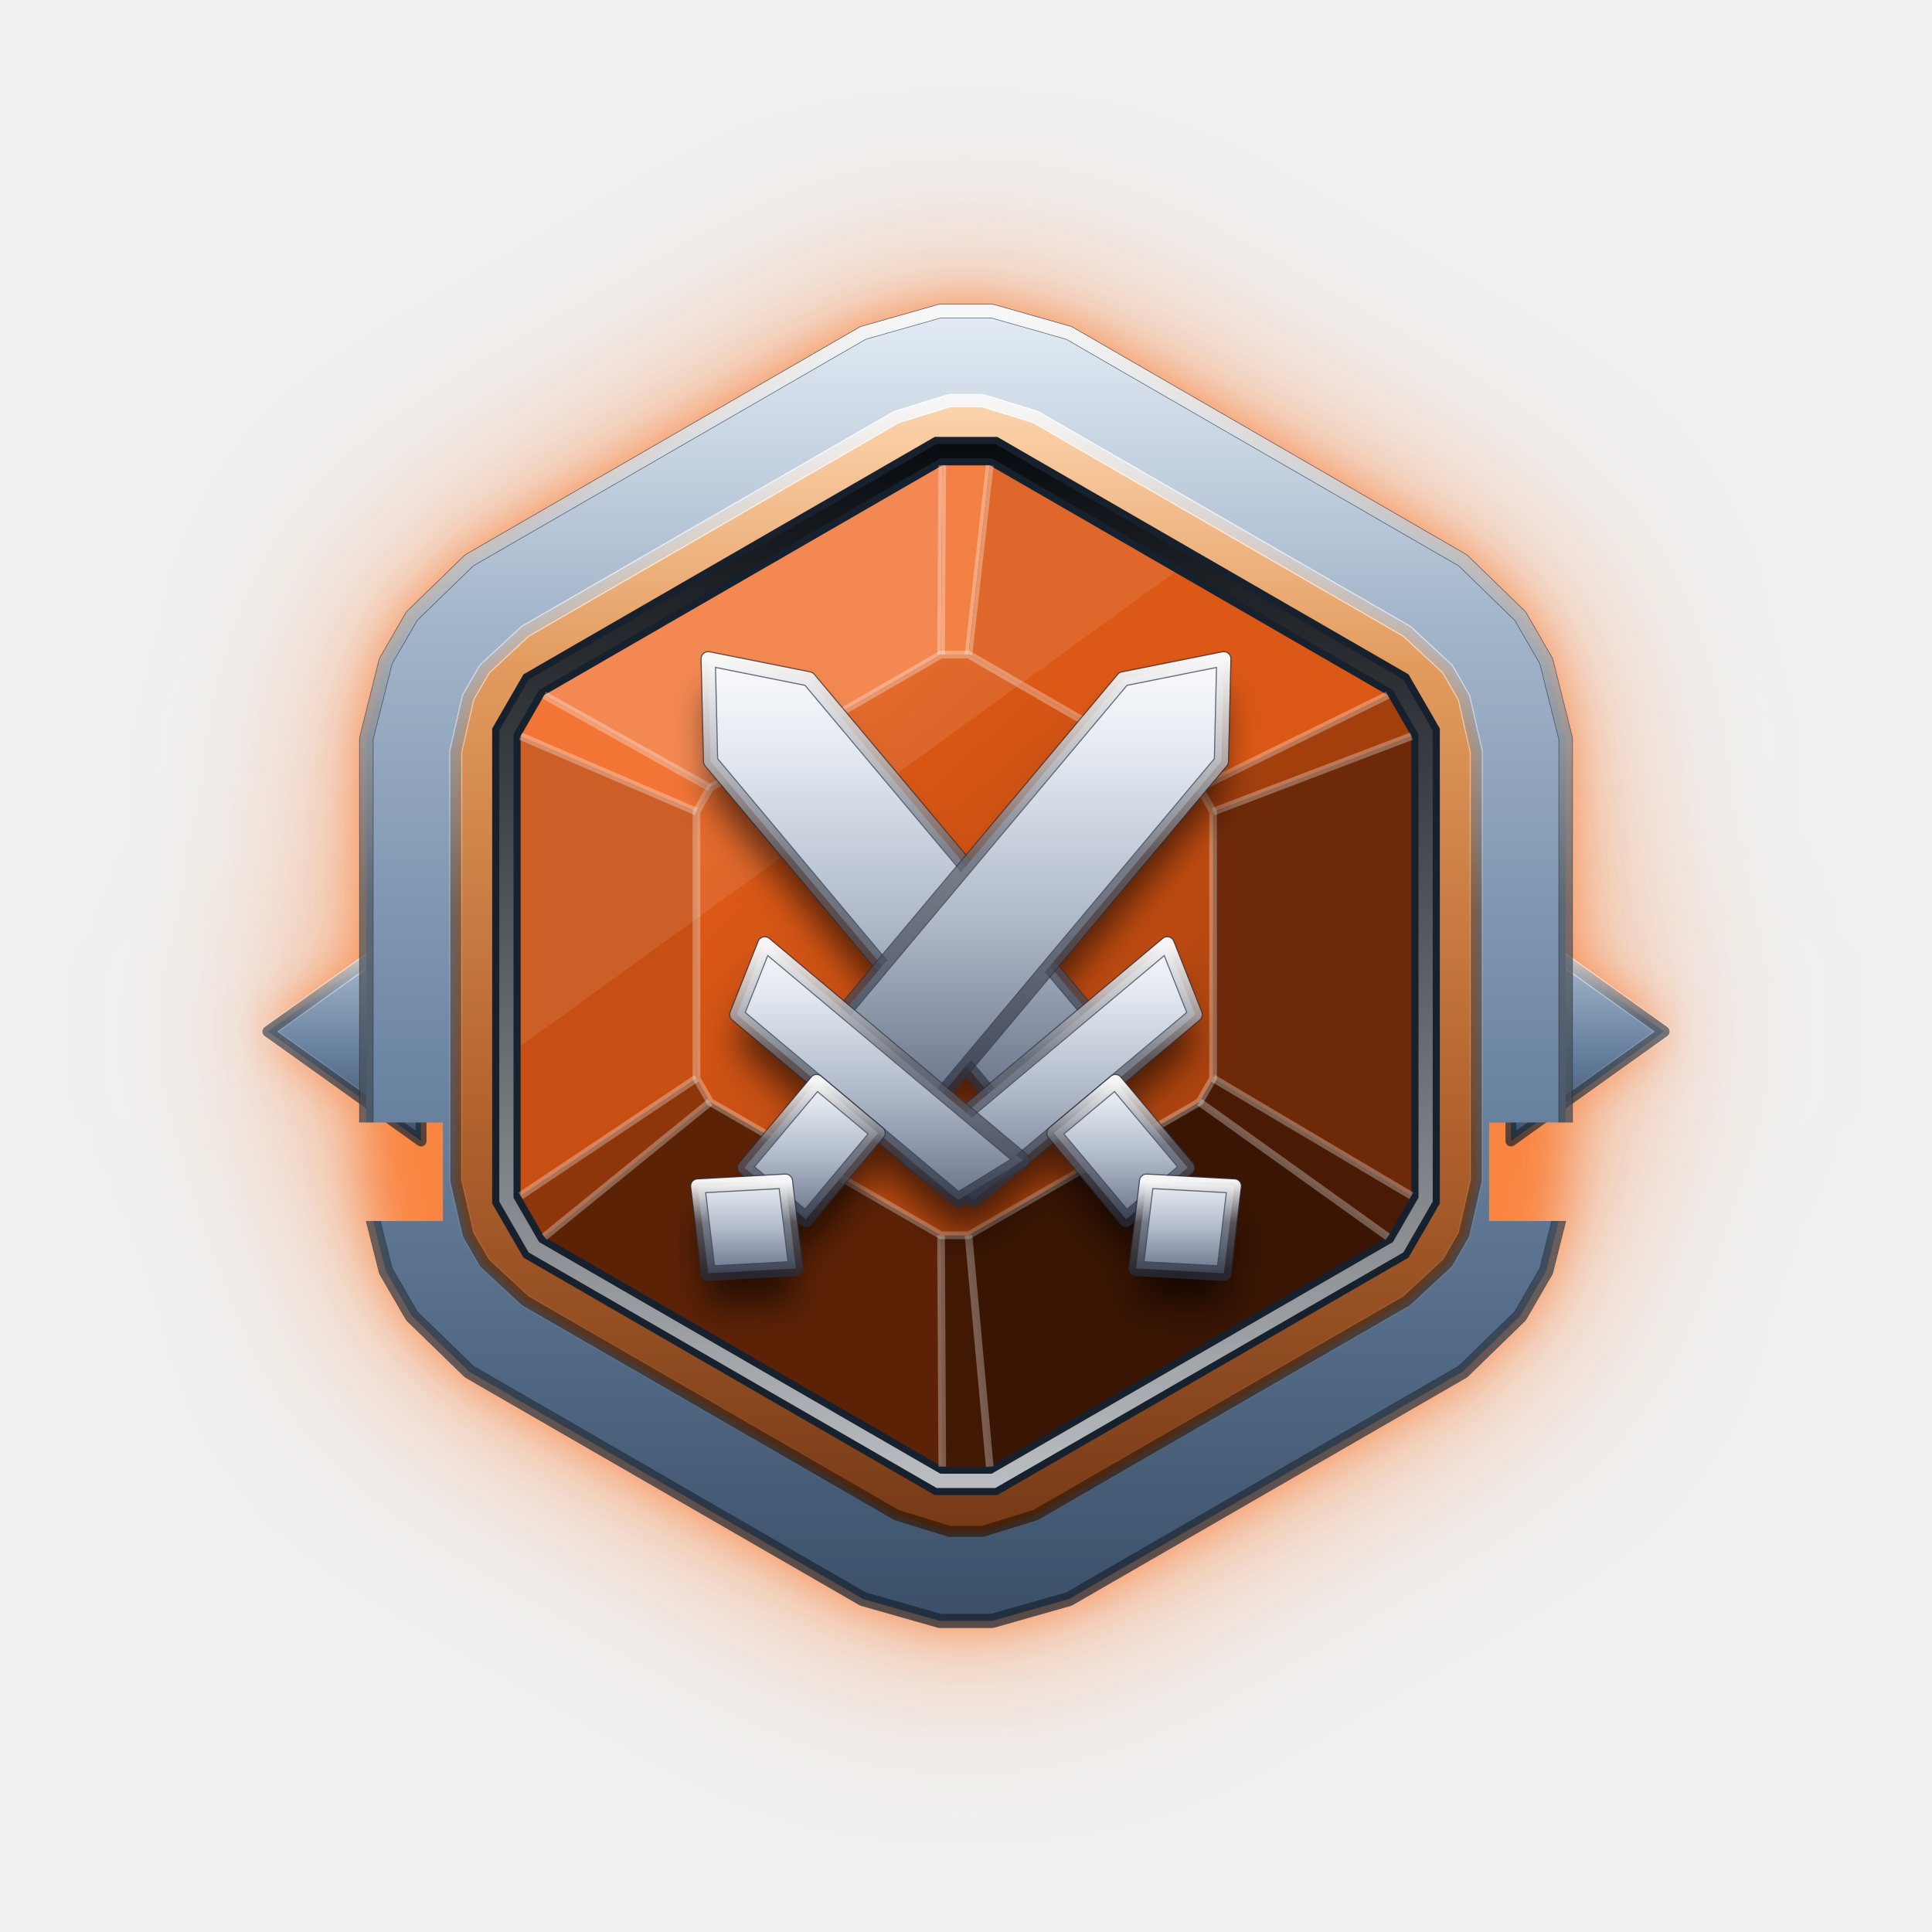
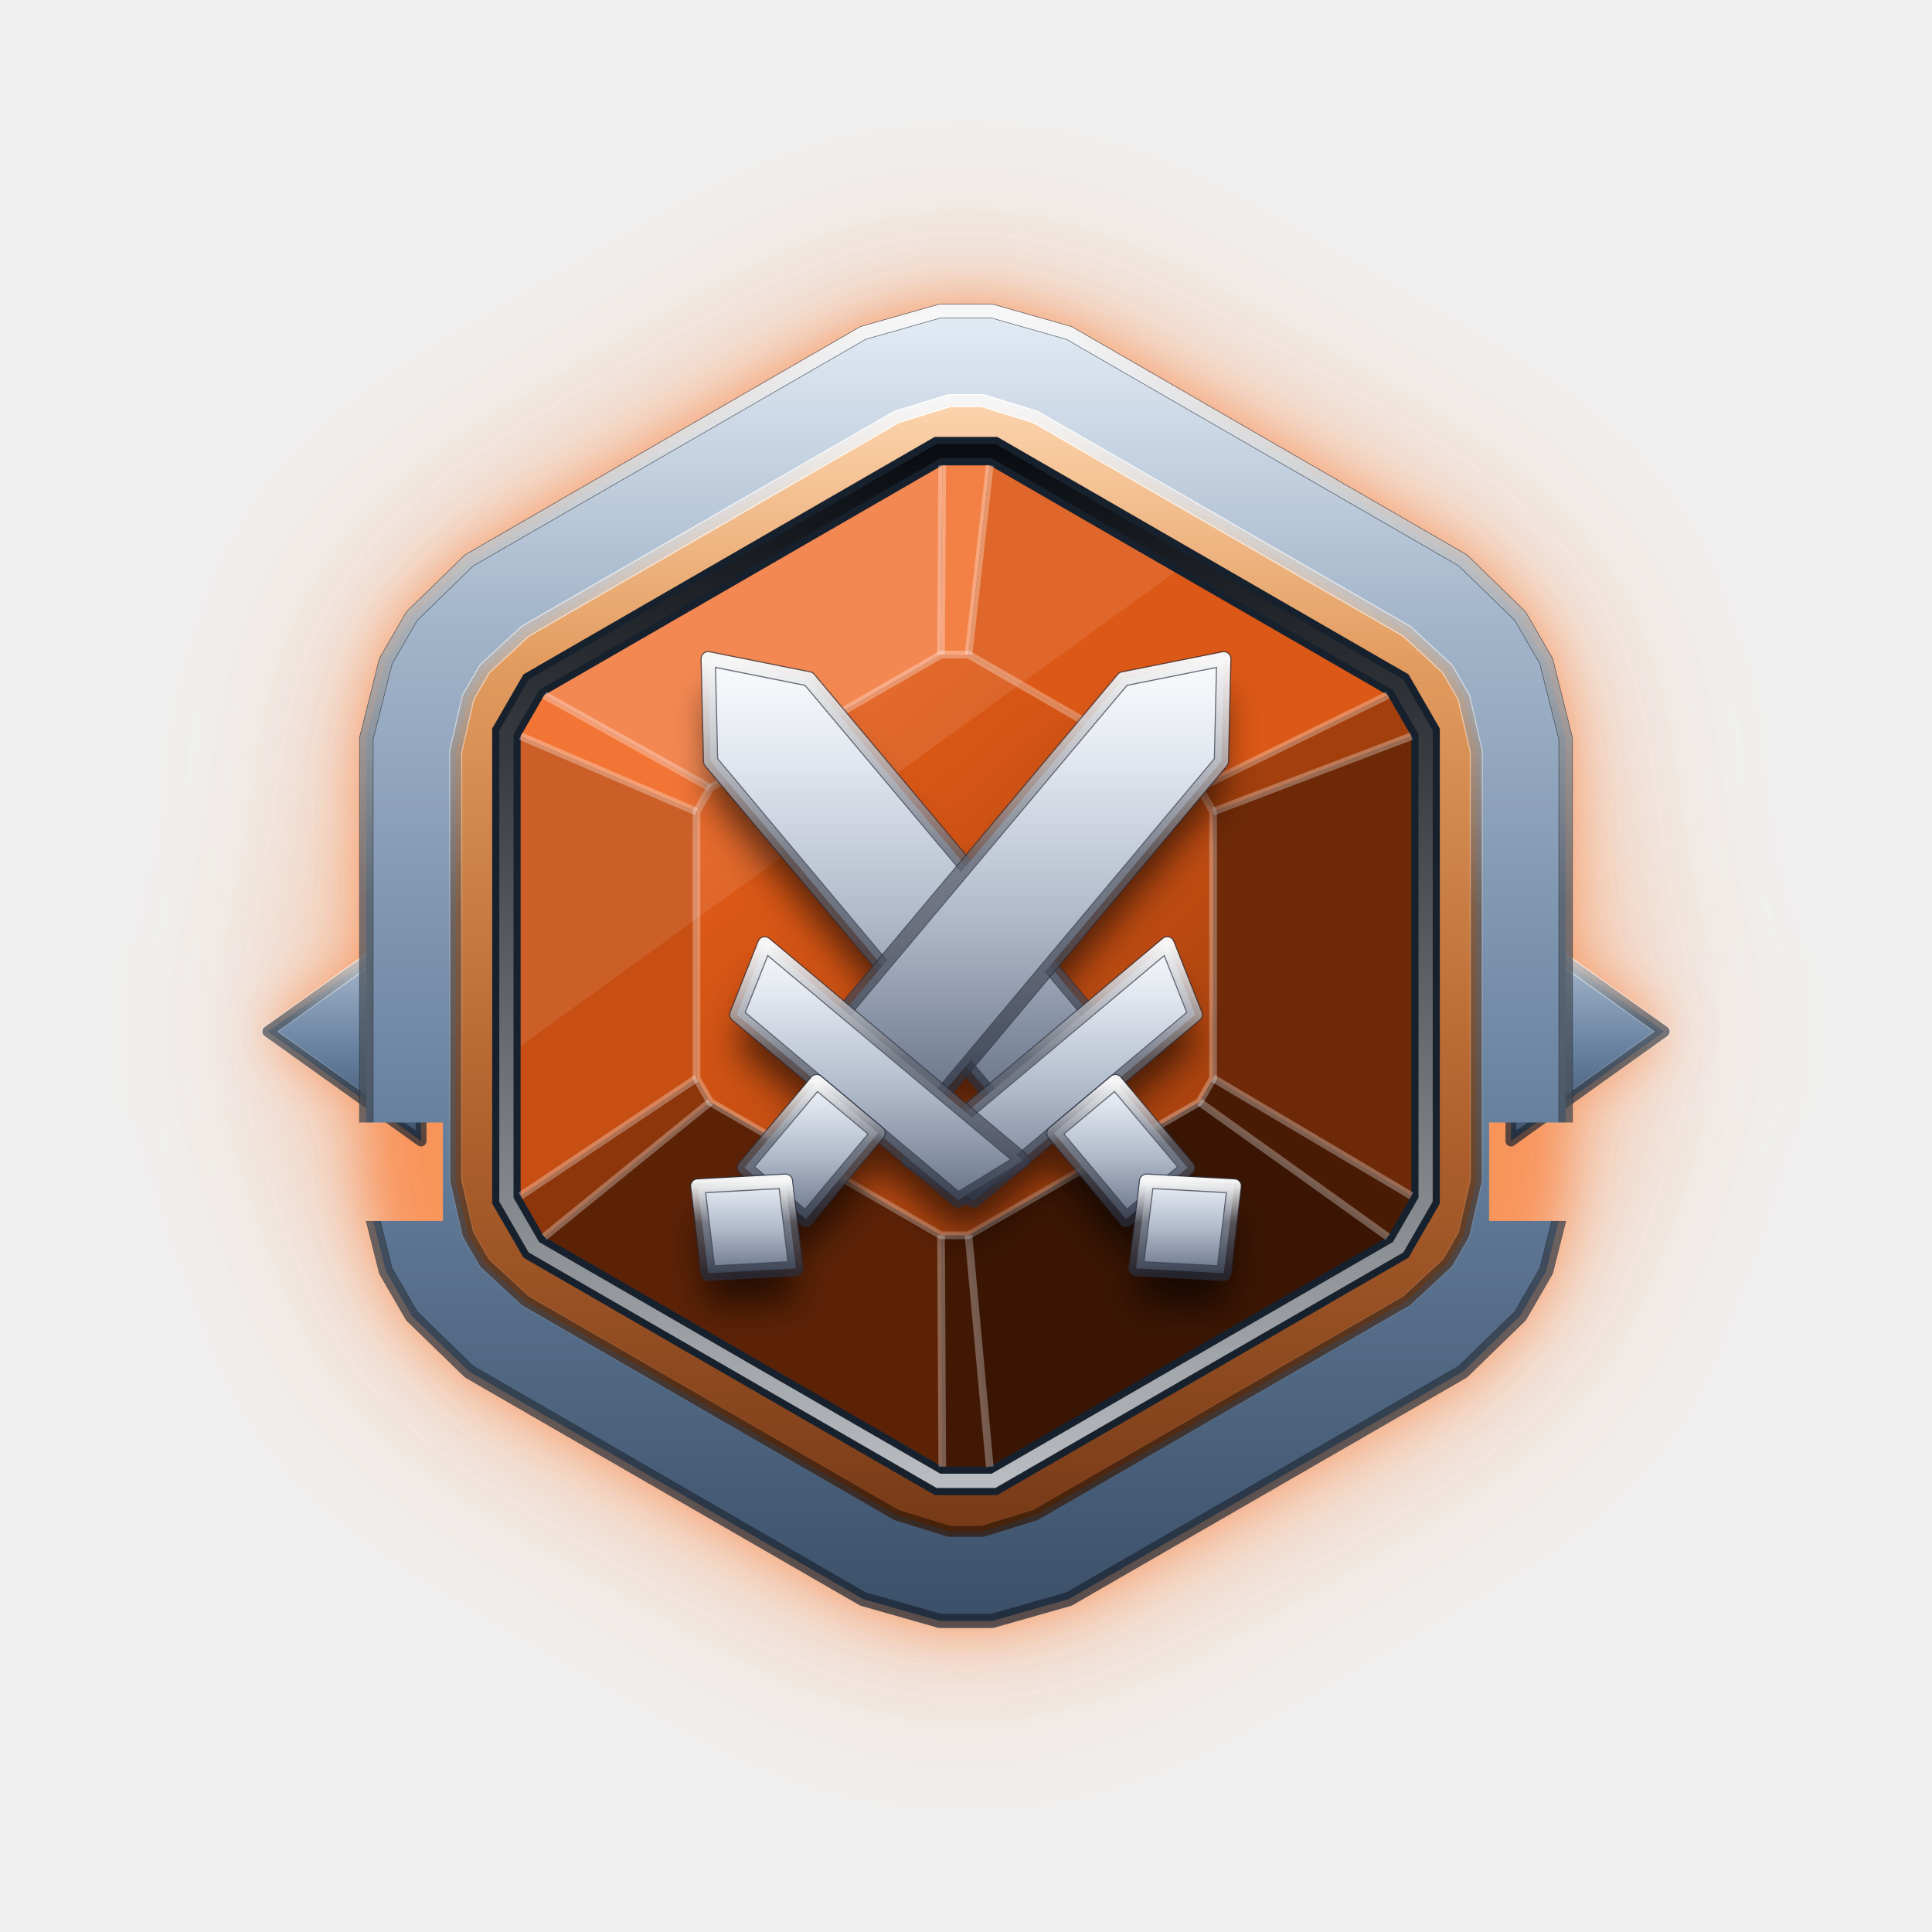
<svg xmlns="http://www.w3.org/2000/svg" viewBox="0 0 256 256" width="256" height="256">
  <defs>
    <linearGradient id="road-warrior-rim" x1="0" y1="0" x2="0" y2="1">
      <stop offset="0" stop-color="#fff" stop-opacity="0.95" />
      <stop offset="0.45" stop-color="#fff" stop-opacity="0.2" />
      <stop offset="1" stop-color="#fff" stop-opacity="0" />
    </linearGradient>
    <linearGradient id="road-warrior-lip" x1="0" y1="0" x2="0" y2="1">
      <stop offset="0" stop-color="#000" stop-opacity="0.6" />
      <stop offset="1" stop-color="#fff" stop-opacity="0.7" />
    </linearGradient>
    <filter id="road-warrior-sh" x="-30%" y="-30%" width="160%" height="160%">
      <feGaussianBlur stdDeviation="1.6" />
    </filter>
    <mask id="road-warrior-notch" maskUnits="userSpaceOnUse" x="-200" y="-200" width="656" height="656">
      <rect x="-200" y="-200" width="656" height="656" fill="#fff" />
      <rect x="175.8" y="142.3" width="30" height="9" fill="#000" />
      <rect x="50.2" y="142.3" width="30" height="9" fill="#000" />
    </mask>
    <linearGradient id="road-warrior-g0" gradientUnits="userSpaceOnUse" x1="0" y1="121.99" x2="0" y2="143.99">
      <stop offset="0" stop-color="#e8f0f8" />
      <stop offset="0.25" stop-color="#a3b5ca" />
      <stop offset="0.62" stop-color="#67819f" />
      <stop offset="1" stop-color="#3b4f68" />
    </linearGradient>
    <linearGradient id="road-warrior-pl" gradientUnits="userSpaceOnUse" x1="103.37" y1="99.54" x2="150.58" y2="152.61">
      <stop offset="0" stop-color="#f06119" />
      <stop offset="1" stop-color="#a03e0d" />
    </linearGradient>
    <clipPath id="road-warrior-gl">
      <path d="M125.83 82.25L130.17 82.25L166.54 103.25L168.7 107L168.7 149L166.54 152.75L130.17 173.75L125.83 173.75L89.46 152.75L87.3 149L87.3 107L89.46 103.25Z" />
    </clipPath>
    <linearGradient id="road-warrior-g1" gradientUnits="userSpaceOnUse" x1="0" y1="97.92" x2="0" y2="140.2">
      <stop offset="0" stop-color="#ffffff" />
      <stop offset="0.25" stop-color="#e4e9f1" />
      <stop offset="0.62" stop-color="#aeb8c8" />
      <stop offset="1" stop-color="#6a7489" />
    </linearGradient>
    <linearGradient id="road-warrior-g2" gradientUnits="userSpaceOnUse" x1="0" y1="123.97" x2="0" y2="149.4">
      <stop offset="0" stop-color="#ffffff" />
      <stop offset="0.25" stop-color="#e4e9f1" />
      <stop offset="0.62" stop-color="#aeb8c8" />
      <stop offset="1" stop-color="#6a7489" />
    </linearGradient>
    <linearGradient id="road-warrior-g3" gradientUnits="userSpaceOnUse" x1="0" y1="136.56" x2="0" y2="151.14">
      <stop offset="0" stop-color="#ffffff" />
      <stop offset="0.25" stop-color="#e4e9f1" />
      <stop offset="0.62" stop-color="#aeb8c8" />
      <stop offset="1" stop-color="#6a7489" />
    </linearGradient>
    <linearGradient id="road-warrior-g4" gradientUnits="userSpaceOnUse" x1="0" y1="145.66" x2="0" y2="156.08">
      <stop offset="0" stop-color="#ffffff" />
      <stop offset="0.25" stop-color="#e4e9f1" />
      <stop offset="0.62" stop-color="#aeb8c8" />
      <stop offset="1" stop-color="#6a7489" />
    </linearGradient>
    <filter id="road-warrior-aw" x="-60%" y="-60%" width="220%" height="220%">
      <feGaussianBlur stdDeviation="9" />
    </filter>
    <filter id="road-warrior-at" x="-60%" y="-60%" width="220%" height="220%">
      <feGaussianBlur stdDeviation="2.4" />
    </filter>
    <linearGradient id="road-warrior-g5" gradientUnits="userSpaceOnUse" x1="0" y1="74.33" x2="0" y2="179.67">
      <stop offset="0" stop-color="#ffd9b4" />
      <stop offset="0.25" stop-color="#e29b5e" />
      <stop offset="0.62" stop-color="#b5652f" />
      <stop offset="1" stop-color="#763a17" />
    </linearGradient>
    <linearGradient id="road-warrior-g6" gradientUnits="userSpaceOnUse" x1="0" y1="66.15" x2="0" y2="187.85">
      <stop offset="0" stop-color="#e8f0f8" />
      <stop offset="0.25" stop-color="#a3b5ca" />
      <stop offset="0.62" stop-color="#67819f" />
      <stop offset="1" stop-color="#3b4f68" />
    </linearGradient>
    <clipPath id="road-warrior-clip">
      <path d="M125.83 82.25L130.17 82.25L166.54 103.25L168.7 107L168.7 149L166.54 152.75L130.17 173.75L125.83 173.75L89.46 152.75L87.3 149L87.3 107L89.46 103.25Z" />
    </clipPath>
  </defs>
  <g transform="translate(128 128) scale(1.45) translate(-128 -128)">
-     <g data-camada="aura" fill="#fa7f38">
+     <g data-camada="aura" opacity="0.85" fill="#fa7f38">
      <path d="M118.59 70.15L125.62 68.15L130.38 68.15L137.41 70.15L173.4 90.93L178.64 96.02L181.02 100.13L182.8 107.22L182.8 148.78L181.02 155.87L178.64 159.98L173.4 165.07L137.41 185.85L130.38 187.85L125.62 187.85L118.59 185.85L82.6 165.07L77.36 159.98L74.98 155.87L73.2 148.78L73.2 107.22L74.98 100.13L77.36 96.02L82.6 90.93ZM177.8 123.99L191.8 133.99L177.8 143.99ZM78.2 143.99L64.2 133.99L78.2 123.99Z" filter="url(#road-warrior-aw)" opacity="0.75" />
      <path d="M118.59 70.15L125.62 68.15L130.38 68.15L137.41 70.15L173.4 90.93L178.64 96.02L181.02 100.13L182.8 107.22L182.8 148.78L181.02 155.87L178.64 159.98L173.4 165.07L137.41 185.85L130.38 187.85L125.62 187.85L118.59 185.85L82.6 165.07L77.36 159.98L74.98 155.87L73.2 148.78L73.2 107.22L74.98 100.13L77.36 96.02L82.6 90.93ZM177.8 123.99L191.8 133.99L177.8 143.99ZM78.2 143.99L64.2 133.99L78.2 123.99Z" filter="url(#road-warrior-at)" opacity="0.9" />
    </g>
    <g data-camada="raios" />
    <g data-camada="ornamentos">
      <path d="M177.8 123.99L191.8 133.99L177.8 143.99Z" fill="url(#road-warrior-g0)" stroke="#17212e" stroke-opacity="0.7" stroke-width="1" stroke-linejoin="round" />
      <path d="M177.8 123.99L191.8 133.99L177.8 143.99Z" fill="none" stroke="url(#road-warrior-rim)" stroke-width="1.2" stroke-linejoin="round" />
      <path d="M78.2 143.99L64.2 133.99L78.2 123.99Z" fill="url(#road-warrior-g0)" stroke="#17212e" stroke-opacity="0.7" stroke-width="1" stroke-linejoin="round" />
      <path d="M78.2 143.99L64.2 133.99L78.2 123.99Z" fill="none" stroke="url(#road-warrior-rim)" stroke-width="1.2" stroke-linejoin="round" />
    </g>
    <g data-camada="moldura" mask="url(#road-warrior-notch)">
      <path d="M118.59 70.15L125.62 68.15L130.38 68.15L137.41 70.15L173.4 90.93L178.64 96.02L181.02 100.13L182.8 107.22L182.8 148.78L181.02 155.87L178.64 159.98L173.4 165.07L137.41 185.85L130.38 187.85L125.62 187.85L118.59 185.85L82.6 165.07L77.36 159.98L74.98 155.87L73.2 148.78L73.2 107.22L74.98 100.13L77.36 96.02L82.6 90.93Z" fill="url(#road-warrior-g6)" stroke="#17212e" stroke-opacity="0.7" stroke-width="1.3" stroke-linejoin="round" />
      <path d="M118.59 70.15L125.62 68.15L130.38 68.15L137.41 70.15L173.4 90.93L178.64 96.02L181.02 100.13L182.8 107.22L182.8 148.78L181.02 155.87L178.64 159.98L173.4 165.07L137.41 185.85L130.38 187.85L125.62 187.85L118.59 185.85L82.6 165.07L77.36 159.98L74.98 155.87L73.2 148.78L73.2 107.22L74.98 100.13L77.36 96.02L82.6 90.93Z" fill="none" stroke="url(#road-warrior-rim)" stroke-width="1.2" stroke-linejoin="round" />
    </g>
    <g data-camada="anel">
      <path d="M121.65 77.83L126.5 76.33L129.5 76.33L134.35 77.83L168.28 97.41L172 100.86L173.5 103.46L174.63 108.41L174.63 147.59L173.5 152.54L172 155.14L168.28 158.59L134.35 178.17L129.5 179.67L126.5 179.67L121.65 178.17L87.72 158.59L84 155.14L82.5 152.54L81.37 147.59L81.37 108.41L82.5 103.46L84 100.86L87.72 97.41Z" fill="url(#road-warrior-g5)" stroke="#331707" stroke-opacity="0.7" stroke-width="1" stroke-linejoin="round" />
      <path d="M121.65 77.83L126.5 76.33L129.5 76.33L134.35 77.83L168.28 97.41L172 100.86L173.5 103.46L174.63 108.41L174.63 147.59L173.5 152.54L172 155.14L168.28 158.59L134.35 178.17L129.5 179.67L126.5 179.67L121.65 178.17L87.72 158.59L84 155.14L82.5 152.54L81.37 147.59L81.37 108.41L82.5 103.46L84 100.86L87.72 97.41Z" fill="none" stroke="url(#road-warrior-rim)" stroke-width="1.2" stroke-linejoin="round" />
    </g>
    <g data-camada="detalhes" />
    <g data-camada="sulco">
      <path d="M125.14 79.65L130.86 79.65L168.44 101.35L171.3 106.3L171.3 149.7L168.44 154.65L130.86 176.35L125.14 176.35L87.56 154.65L84.7 149.7L84.7 106.3L87.56 101.35Z" fill="#17212e" />
      <path d="M125.49 80.95L130.51 80.95L167.49 102.3L170 106.65L170 149.35L167.49 153.7L130.51 175.05L125.49 175.05L88.51 153.7L86 149.35L86 106.65L88.51 102.3Z" fill="none" stroke="url(#road-warrior-lip)" stroke-width="1.3" />
    </g>
    <g data-camada="placa">
      <path d="M125.83 82.25L130.17 82.25L128.23 99.54L125.72 99.54Z" fill="#f27333" />
      <path d="M130.17 82.25L166.54 103.25L149.33 111.72L128.23 99.54Z" fill="#dc5816" />
      <path d="M166.54 103.25L168.7 107L150.58 113.9L149.33 111.72Z" fill="#a23f0d" />
      <path d="M168.7 107L168.7 149L150.58 138.26L150.58 113.9Z" fill="#6e2a08" />
      <path d="M168.7 149L166.54 152.75L149.33 140.43L150.58 138.26Z" fill="#491b04" />
      <path d="M166.54 152.75L130.17 173.75L128.23 152.61L149.33 140.43Z" fill="#3a1503" />
      <path d="M130.17 173.75L125.83 173.75L125.72 152.61L128.23 152.61Z" fill="#411804" />
      <path d="M125.83 173.75L89.46 152.75L104.62 140.43L125.72 152.61Z" fill="#5c2206" />
      <path d="M89.46 152.75L87.3 149L103.37 138.26L104.62 140.43Z" fill="#8d360b" />
      <path d="M87.3 149L87.3 107L103.37 113.9L103.37 138.26Z" fill="#c74f13" />
      <path d="M87.3 107L89.46 103.25L104.62 111.72L103.37 113.9Z" fill="#f16722" />
      <path d="M89.46 103.25L125.83 82.25L125.72 99.54L104.62 111.72Z" fill="#f37c41" />
      <path d="M125.72 99.54L128.23 99.54L149.33 111.72L150.58 113.9L150.58 138.26L149.33 140.43L128.23 152.61L125.72 152.61L104.62 140.43L103.37 138.26L103.37 113.9L104.62 111.72Z" fill="url(#road-warrior-pl)" />
      <g stroke="#fff" stroke-opacity="0.3" stroke-width="0.7" fill="none">
        <line x1="125.83" y1="82.25" x2="125.72" y2="99.54" />
        <line x1="130.17" y1="82.25" x2="128.23" y2="99.54" />
        <line x1="166.54" y1="103.25" x2="149.33" y2="111.72" />
        <line x1="168.7" y1="107" x2="150.58" y2="113.9" />
        <line x1="168.7" y1="149" x2="150.58" y2="138.26" />
        <line x1="166.54" y1="152.75" x2="149.33" y2="140.43" />
        <line x1="130.17" y1="173.75" x2="128.23" y2="152.61" />
        <line x1="125.83" y1="173.75" x2="125.72" y2="152.61" />
        <line x1="89.46" y1="152.75" x2="104.62" y2="140.43" />
        <line x1="87.3" y1="149" x2="103.37" y2="138.26" />
        <line x1="87.3" y1="107" x2="103.37" y2="113.9" />
        <line x1="89.46" y1="103.25" x2="104.62" y2="111.72" />
        <path d="M125.72 99.54L128.23 99.54L149.33 111.72L150.58 113.9L150.58 138.26L149.33 140.43L128.23 152.61L125.72 152.61L104.62 140.43L103.37 138.26L103.37 113.9L104.62 111.72Z" />
      </g>
      <g clip-path="url(#road-warrior-gl)">
        <path d="M87.3 82.25L160.56 82.25L87.3 135.32Z" fill="#fff" opacity="0.09" />
      </g>
    </g>
    <g data-camada="centro">
      <g fill="#000" opacity="0.6" filter="url(#road-warrior-sh)">
        <path d="M104.44 102.92L113.64 104.76L139.56 135.65L130.58 143.2L104.66 112.3Z" />
        <path d="M122.8 148.76L146.39 128.97L148.95 135.44L128.73 152.4Z" />
        <path d="M136.03 146.27L141.65 141.56L148.25 149.43L142.63 154.14Z" />
        <path d="M144.5 150.66L152.52 151.1L151.56 159.08L143.54 158.64Z" />
        <path d="M151.56 102.92L151.34 112.3L125.42 143.2L116.44 135.65L142.36 104.76Z" />
        <path d="M109.61 128.97L133.2 148.76L127.27 152.4L107.05 135.44Z" />
        <path d="M114.35 141.56L119.97 146.27L113.37 154.14L107.75 149.43Z" />
        <path d="M111.5 150.66L112.46 158.64L104.44 159.08L103.48 151.1Z" />
      </g>
      <path d="M104.44 99.92L113.64 101.76L139.56 132.65L130.58 140.2L104.66 109.3Z" fill="url(#road-warrior-g1)" stroke="#2a3040" stroke-opacity="0.7" stroke-width="1.4" stroke-linejoin="round" />
      <path d="M104.44 99.92L113.64 101.76L139.56 132.65L130.58 140.2L104.66 109.3Z" fill="none" stroke="url(#road-warrior-rim)" stroke-width="1.2" stroke-linejoin="round" />
      <path d="M122.8 145.76L146.39 125.97L148.95 132.44L128.73 149.4Z" fill="url(#road-warrior-g2)" stroke="#2a3040" stroke-opacity="0.7" stroke-width="1.4" stroke-linejoin="round" />
      <path d="M122.8 145.76L146.39 125.97L148.95 132.44L128.73 149.4Z" fill="none" stroke="url(#road-warrior-rim)" stroke-width="1.2" stroke-linejoin="round" />
      <path d="M136.03 143.27L141.65 138.56L148.25 146.43L142.63 151.14Z" fill="url(#road-warrior-g3)" stroke="#2a3040" stroke-opacity="0.7" stroke-width="1.4" stroke-linejoin="round" />
      <path d="M136.03 143.27L141.65 138.56L148.25 146.43L142.63 151.14Z" fill="none" stroke="url(#road-warrior-rim)" stroke-width="1.2" stroke-linejoin="round" />
      <path d="M144.5 147.66L152.52 148.1L151.56 156.08L143.54 155.64Z" fill="url(#road-warrior-g4)" stroke="#2a3040" stroke-opacity="0.7" stroke-width="1.4" stroke-linejoin="round" />
      <path d="M144.5 147.66L152.52 148.1L151.56 156.08L143.54 155.64Z" fill="none" stroke="url(#road-warrior-rim)" stroke-width="1.2" stroke-linejoin="round" />
      <path d="M151.56 99.92L151.34 109.3L125.42 140.2L116.44 132.65L142.36 101.76Z" fill="url(#road-warrior-g1)" stroke="#2a3040" stroke-opacity="0.7" stroke-width="1.4" stroke-linejoin="round" />
      <path d="M151.56 99.92L151.34 109.3L125.42 140.2L116.44 132.65L142.36 101.76Z" fill="none" stroke="url(#road-warrior-rim)" stroke-width="1.2" stroke-linejoin="round" />
      <path d="M109.61 125.97L133.2 145.76L127.27 149.4L107.05 132.44Z" fill="url(#road-warrior-g2)" stroke="#2a3040" stroke-opacity="0.7" stroke-width="1.4" stroke-linejoin="round" />
      <path d="M109.61 125.97L133.2 145.76L127.27 149.4L107.05 132.44Z" fill="none" stroke="url(#road-warrior-rim)" stroke-width="1.2" stroke-linejoin="round" />
      <path d="M114.35 138.56L119.97 143.27L113.37 151.14L107.75 146.43Z" fill="url(#road-warrior-g3)" stroke="#2a3040" stroke-opacity="0.7" stroke-width="1.4" stroke-linejoin="round" />
      <path d="M114.35 138.56L119.97 143.27L113.37 151.14L107.75 146.43Z" fill="none" stroke="url(#road-warrior-rim)" stroke-width="1.2" stroke-linejoin="round" />
      <path d="M111.5 147.66L112.46 155.64L104.44 156.08L103.48 148.1Z" fill="url(#road-warrior-g4)" stroke="#2a3040" stroke-opacity="0.7" stroke-width="1.4" stroke-linejoin="round" />
      <path d="M111.5 147.66L112.46 155.64L104.44 156.08L103.48 148.1Z" fill="none" stroke="url(#road-warrior-rim)" stroke-width="1.2" stroke-linejoin="round" />
    </g>
    <g data-camada="topo" />
    <g data-camada="temporada" />
    <g data-camada="brilhos" />
  </g>
</svg>
